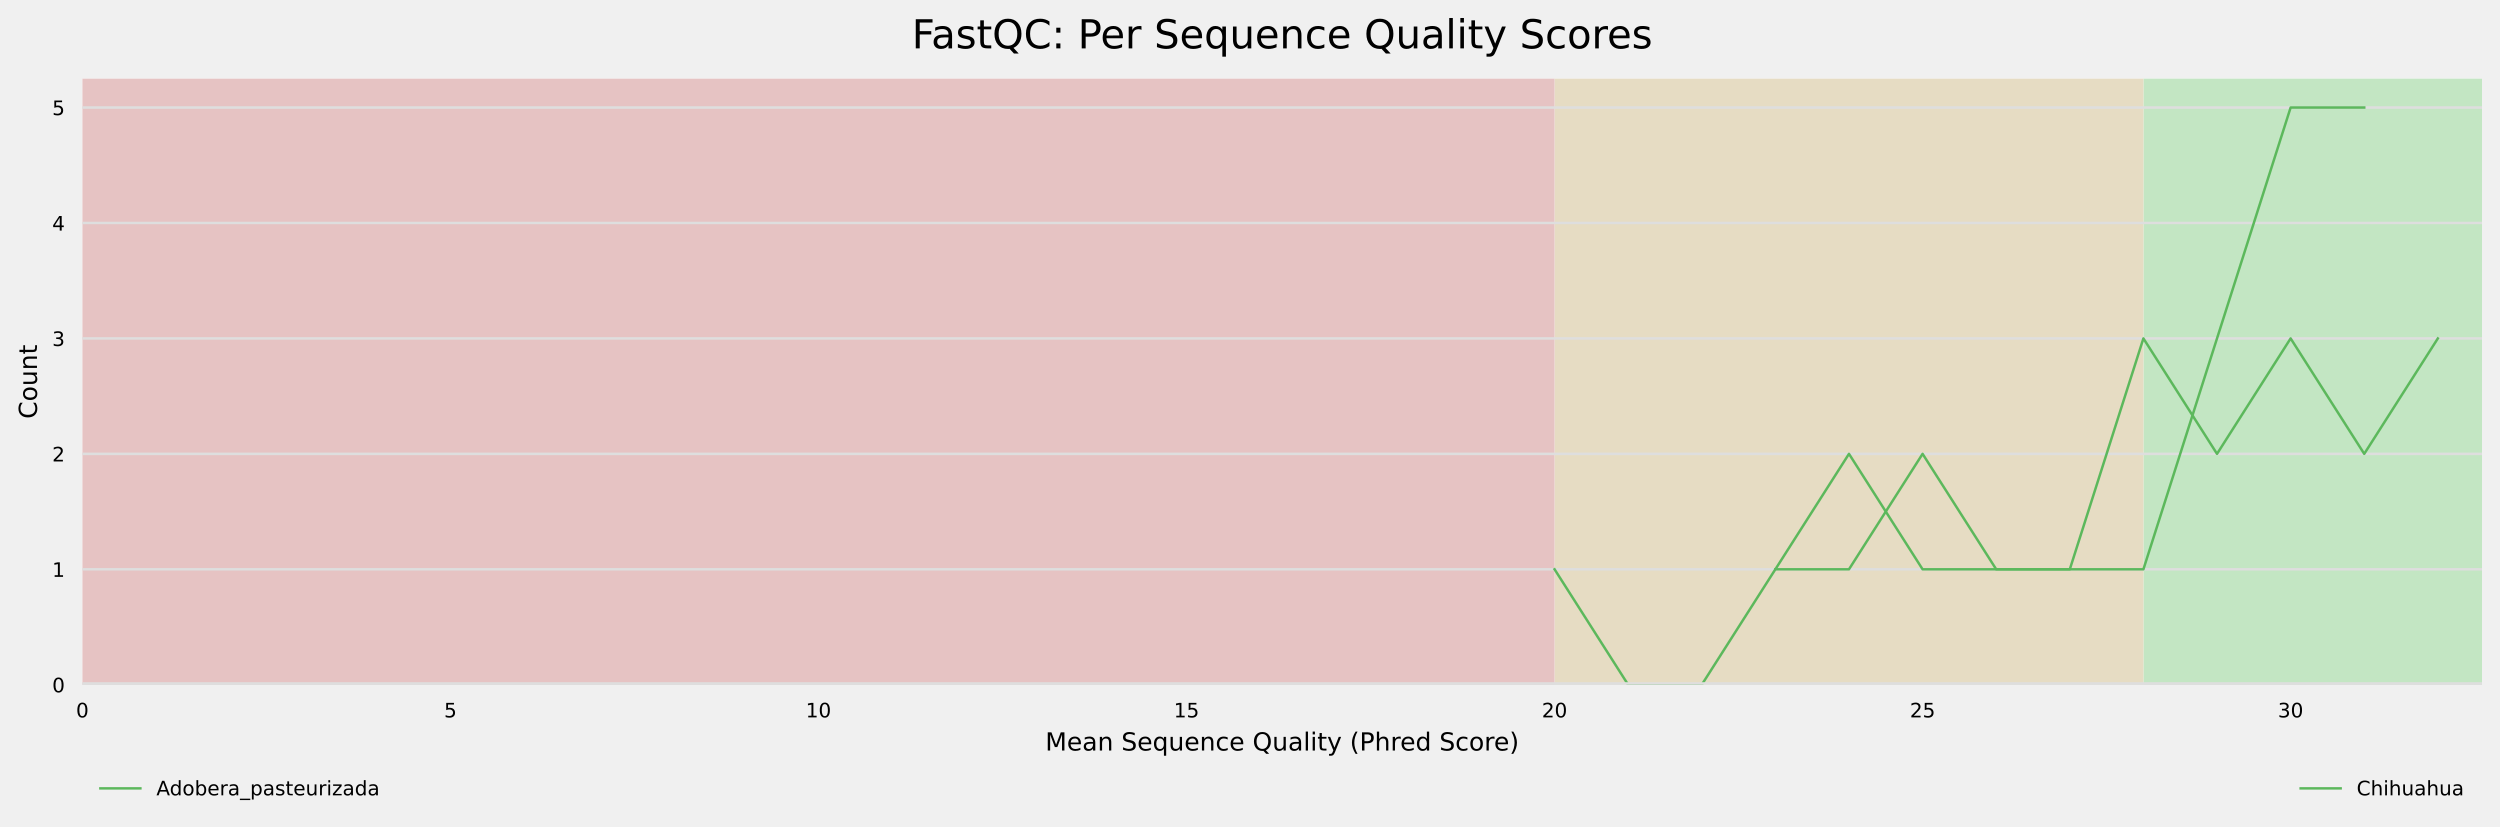
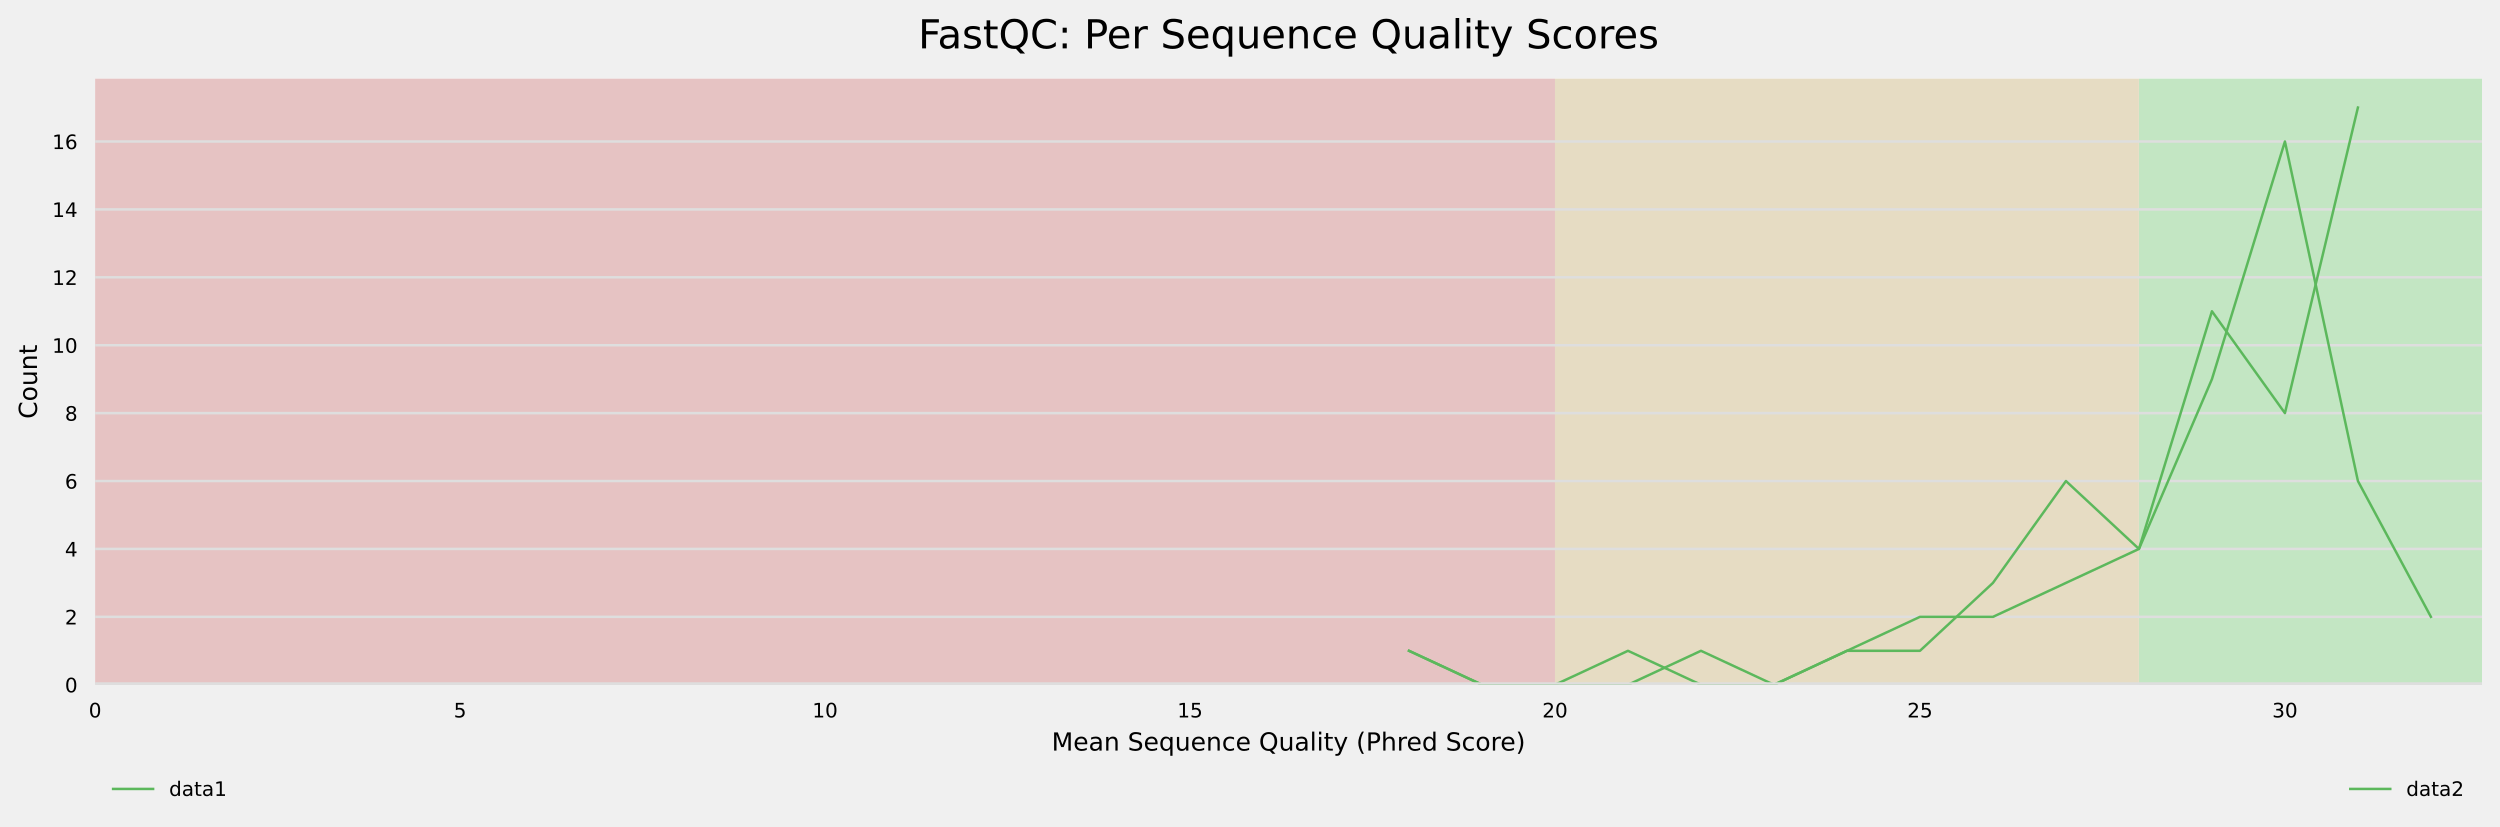
- <svg xmlns="http://www.w3.org/2000/svg" xmlns:xlink="http://www.w3.org/1999/xlink" width="1000.358pt" height="330.542pt" viewBox="0 0 1000.358 330.542" version="1.1">
+ <svg xmlns="http://www.w3.org/2000/svg" xmlns:xlink="http://www.w3.org/1999/xlink" width="1000.318pt" height="330.542pt" viewBox="0 0 1000.318 330.542" version="1.1">
  <defs>
    <style type="text/css">*{stroke-linejoin: round; stroke-linecap: butt}</style>
  </defs>
  <g id="figure_1">
    <g id="axes_1">
      <g id="patch_1">
-         <path d="M 32.968 273.99  L 993.158 273.99  L 993.158 31.483  L 32.968 31.483  z " style="fill: #ffffff" />
+         <path d="M 38.058 273.99  L 993.118 273.99  L 993.118 31.483  L 38.058 31.483  z " style="fill: #ffffff" />
      </g>
      <g id="patch_2">
-         <path d="M 857.671 273.99  L 2978.336 273.99  L 2978.336 31.483  L 857.671 31.483  z " clip-path="url(#p65b91e3117)" style="fill: #c3e6c3" />
+         <path d="M 855.847 273.99  L 2958.731 273.99  L 2958.731 31.483  L 855.847 31.483  z " clip-path="url(#p260c1f406e)" style="fill: #c3e6c3" />
      </g>
      <g id="patch_3">
-         <path d="M 622.042 273.99  L 857.671 273.99  L 857.671 31.483  L 622.042 31.483  z " clip-path="url(#p65b91e3117)" style="fill: #e6dcc3" />
+         <path d="M 622.193 273.99  L 855.847 273.99  L 855.847 31.483  L 622.193 31.483  z " clip-path="url(#p260c1f406e)" style="fill: #e6dcc3" />
      </g>
      <g id="patch_4">
-         <path d="M 32.968 273.99  L 622.042 273.99  L 622.042 31.483  L 32.968 31.483  z " clip-path="url(#p65b91e3117)" style="fill: #e6c3c3" />
+         <path d="M 38.058 273.99  L 622.193 273.99  L 622.193 31.483  L 38.058 31.483  z " clip-path="url(#p260c1f406e)" style="fill: #e6c3c3" />
      </g>
      <g id="matplotlib.axis_1">
        <g id="xtick_1">
          <g id="text_1">
-             <g transform="translate(30.42312 287.0688)scale(0.08 -0.08)">
+             <g transform="translate(35.51313 287.0688)scale(0.08 -0.08)">
              <defs>
                <path id="DejaVuSans-30" d="M 2034 4250  Q 1547 4250 1301 3770  Q 1056 3291 1056 2328  Q 1056 1369 1301 889  Q 1547 409 2034 409  Q 2525 409 2770 889  Q 3016 1369 3016 2328  Q 3016 3291 2770 3770  Q 2525 4250 2034 4250  z M 2034 4750  Q 2819 4750 3233 4129  Q 3647 3509 3647 2328  Q 3647 1150 3233 529  Q 2819 -91 2034 -91  Q 1250 -91 836 529  Q 422 1150 422 2328  Q 422 3509 836 4129  Q 1250 4750 2034 4750  z " transform="scale(0.015625)" />
              </defs>
              <use xlink:href="#DejaVuSans-30" />
            </g>
          </g>
        </g>
        <g id="xtick_2">
          <g id="text_2">
-             <g transform="translate(177.6915 287.0688)scale(0.08 -0.08)">
+             <g transform="translate(181.5468 287.0688)scale(0.08 -0.08)">
              <defs>
                <path id="DejaVuSans-35" d="M 691 4666  L 3169 4666  L 3169 4134  L 1269 4134  L 1269 2991  Q 1406 3038 1543 3061  Q 1681 3084 1819 3084  Q 2600 3084 3056 2656  Q 3513 2228 3513 1497  Q 3513 744 3044 326  Q 2575 -91 1722 -91  Q 1428 -91 1123 -41  Q 819 9 494 109  L 494 744  Q 775 591 1075 516  Q 1375 441 1709 441  Q 2250 441 2565 725  Q 2881 1009 2881 1497  Q 2881 1984 2565 2268  Q 2250 2553 1709 2553  Q 1456 2553 1204 2497  Q 953 2441 691 2322  L 691 4666  z " transform="scale(0.015625)" />
              </defs>
              <use xlink:href="#DejaVuSans-35" />
            </g>
          </g>
        </g>
        <g id="xtick_3">
          <g id="text_3">
-             <g transform="translate(322.4149 287.0688)scale(0.08 -0.08)">
+             <g transform="translate(325.0354 287.0688)scale(0.08 -0.08)">
              <defs>
                <path id="DejaVuSans-31" d="M 794 531  L 1825 531  L 1825 4091  L 703 3866  L 703 4441  L 1819 4666  L 2450 4666  L 2450 531  L 3481 531  L 3481 0  L 794 0  L 794 531  z " transform="scale(0.015625)" />
              </defs>
              <use xlink:href="#DejaVuSans-31" />
              <use xlink:href="#DejaVuSans-30" x="63.623" />
            </g>
          </g>
        </g>
        <g id="xtick_4">
          <g id="text_4">
-             <g transform="translate(469.6833 287.0688)scale(0.08 -0.08)">
+             <g transform="translate(471.069 287.0688)scale(0.08 -0.08)">
              <use xlink:href="#DejaVuSans-31" />
              <use xlink:href="#DejaVuSans-35" x="63.623" />
            </g>
          </g>
        </g>
        <g id="xtick_5">
          <g id="text_5">
-             <g transform="translate(616.9517 287.0688)scale(0.08 -0.08)">
+             <g transform="translate(617.1027 287.0688)scale(0.08 -0.08)">
              <defs>
                <path id="DejaVuSans-32" d="M 1228 531  L 3431 531  L 3431 0  L 469 0  L 469 531  Q 828 903 1448 1529  Q 2069 2156 2228 2338  Q 2531 2678 2651 2914  Q 2772 3150 2772 3378  Q 2772 3750 2511 3984  Q 2250 4219 1831 4219  Q 1534 4219 1204 4116  Q 875 4013 500 3803  L 500 4441  Q 881 4594 1212 4672  Q 1544 4750 1819 4750  Q 2544 4750 2975 4387  Q 3406 4025 3406 3419  Q 3406 3131 3298 2873  Q 3191 2616 2906 2266  Q 2828 2175 2409 1742  Q 1991 1309 1228 531  z " transform="scale(0.015625)" />
              </defs>
              <use xlink:href="#DejaVuSans-32" />
              <use xlink:href="#DejaVuSans-30" x="63.623" />
            </g>
          </g>
        </g>
        <g id="xtick_6">
          <g id="text_6">
-             <g transform="translate(764.2201 287.0688)scale(0.08 -0.08)">
+             <g transform="translate(763.1363 287.0688)scale(0.08 -0.08)">
              <use xlink:href="#DejaVuSans-32" />
              <use xlink:href="#DejaVuSans-35" x="63.623" />
            </g>
          </g>
        </g>
        <g id="xtick_7">
          <g id="text_7">
-             <g transform="translate(911.4886 287.0688)scale(0.08 -0.08)">
+             <g transform="translate(909.17 287.0688)scale(0.08 -0.08)">
              <defs>
                <path id="DejaVuSans-33" d="M 2597 2516  Q 3050 2419 3304 2112  Q 3559 1806 3559 1356  Q 3559 666 3084 287  Q 2609 -91 1734 -91  Q 1441 -91 1130 -33  Q 819 25 488 141  L 488 750  Q 750 597 1062 519  Q 1375 441 1716 441  Q 2309 441 2620 675  Q 2931 909 2931 1356  Q 2931 1769 2642 2001  Q 2353 2234 1838 2234  L 1294 2234  L 1294 2753  L 1863 2753  Q 2328 2753 2575 2939  Q 2822 3125 2822 3475  Q 2822 3834 2567 4026  Q 2313 4219 1838 4219  Q 1578 4219 1281 4162  Q 984 4106 628 3988  L 628 4550  Q 988 4650 1302 4700  Q 1616 4750 1894 4750  Q 2613 4750 3031 4423  Q 3450 4097 3450 3541  Q 3450 3153 3228 2886  Q 3006 2619 2597 2516  z " transform="scale(0.015625)" />
              </defs>
              <use xlink:href="#DejaVuSans-33" />
              <use xlink:href="#DejaVuSans-30" x="63.623" />
            </g>
          </g>
        </g>
        <g id="text_8">
-           <g transform="translate(418.2709 300.331)scale(0.1 -0.1)">
+           <g transform="translate(420.7959 300.331)scale(0.1 -0.1)">
            <defs>
              <path id="DejaVuSans-4d" d="M 628 4666  L 1569 4666  L 2759 1491  L 3956 4666  L 4897 4666  L 4897 0  L 4281 0  L 4281 4097  L 3078 897  L 2444 897  L 1241 4097  L 1241 0  L 628 0  L 628 4666  z " transform="scale(0.015625)" />
              <path id="DejaVuSans-65" d="M 3597 1894  L 3597 1613  L 953 1613  Q 991 1019 1311 708  Q 1631 397 2203 397  Q 2534 397 2845 478  Q 3156 559 3463 722  L 3463 178  Q 3153 47 2828 -22  Q 2503 -91 2169 -91  Q 1331 -91 842 396  Q 353 884 353 1716  Q 353 2575 817 3079  Q 1281 3584 2069 3584  Q 2775 3584 3186 3129  Q 3597 2675 3597 1894  z M 3022 2063  Q 3016 2534 2758 2815  Q 2500 3097 2075 3097  Q 1594 3097 1305 2825  Q 1016 2553 972 2059  L 3022 2063  z " transform="scale(0.015625)" />
              <path id="DejaVuSans-61" d="M 2194 1759  Q 1497 1759 1228 1600  Q 959 1441 959 1056  Q 959 750 1161 570  Q 1363 391 1709 391  Q 2188 391 2477 730  Q 2766 1069 2766 1631  L 2766 1759  L 2194 1759  z M 3341 1997  L 3341 0  L 2766 0  L 2766 531  Q 2569 213 2275 61  Q 1981 -91 1556 -91  Q 1019 -91 701 211  Q 384 513 384 1019  Q 384 1609 779 1909  Q 1175 2209 1959 2209  L 2766 2209  L 2766 2266  Q 2766 2663 2505 2880  Q 2244 3097 1772 3097  Q 1472 3097 1187 3025  Q 903 2953 641 2809  L 641 3341  Q 956 3463 1253 3523  Q 1550 3584 1831 3584  Q 2591 3584 2966 3190  Q 3341 2797 3341 1997  z " transform="scale(0.015625)" />
              <path id="DejaVuSans-6e" d="M 3513 2113  L 3513 0  L 2938 0  L 2938 2094  Q 2938 2591 2744 2837  Q 2550 3084 2163 3084  Q 1697 3084 1428 2787  Q 1159 2491 1159 1978  L 1159 0  L 581 0  L 581 3500  L 1159 3500  L 1159 2956  Q 1366 3272 1645 3428  Q 1925 3584 2291 3584  Q 2894 3584 3203 3211  Q 3513 2838 3513 2113  z " transform="scale(0.015625)" />
              <path id="DejaVuSans-20" transform="scale(0.015625)" />
              <path id="DejaVuSans-53" d="M 3425 4513  L 3425 3897  Q 3066 4069 2747 4153  Q 2428 4238 2131 4238  Q 1616 4238 1336 4038  Q 1056 3838 1056 3469  Q 1056 3159 1242 3001  Q 1428 2844 1947 2747  L 2328 2669  Q 3034 2534 3370 2195  Q 3706 1856 3706 1288  Q 3706 609 3251 259  Q 2797 -91 1919 -91  Q 1588 -91 1214 -16  Q 841 59 441 206  L 441 856  Q 825 641 1194 531  Q 1563 422 1919 422  Q 2459 422 2753 634  Q 3047 847 3047 1241  Q 3047 1584 2836 1778  Q 2625 1972 2144 2069  L 1759 2144  Q 1053 2284 737 2584  Q 422 2884 422 3419  Q 422 4038 858 4394  Q 1294 4750 2059 4750  Q 2388 4750 2728 4690  Q 3069 4631 3425 4513  z " transform="scale(0.015625)" />
              <path id="DejaVuSans-71" d="M 947 1747  Q 947 1113 1208 752  Q 1469 391 1925 391  Q 2381 391 2643 752  Q 2906 1113 2906 1747  Q 2906 2381 2643 2742  Q 2381 3103 1925 3103  Q 1469 3103 1208 2742  Q 947 2381 947 1747  z M 2906 525  Q 2725 213 2448 61  Q 2172 -91 1784 -91  Q 1150 -91 751 415  Q 353 922 353 1747  Q 353 2572 751 3078  Q 1150 3584 1784 3584  Q 2172 3584 2448 3432  Q 2725 3281 2906 2969  L 2906 3500  L 3481 3500  L 3481 -1331  L 2906 -1331  L 2906 525  z " transform="scale(0.015625)" />
              <path id="DejaVuSans-75" d="M 544 1381  L 544 3500  L 1119 3500  L 1119 1403  Q 1119 906 1312 657  Q 1506 409 1894 409  Q 2359 409 2629 706  Q 2900 1003 2900 1516  L 2900 3500  L 3475 3500  L 3475 0  L 2900 0  L 2900 538  Q 2691 219 2414 64  Q 2138 -91 1772 -91  Q 1169 -91 856 284  Q 544 659 544 1381  z M 1991 3584  L 1991 3584  z " transform="scale(0.015625)" />
              <path id="DejaVuSans-63" d="M 3122 3366  L 3122 2828  Q 2878 2963 2633 3030  Q 2388 3097 2138 3097  Q 1578 3097 1268 2742  Q 959 2388 959 1747  Q 959 1106 1268 751  Q 1578 397 2138 397  Q 2388 397 2633 464  Q 2878 531 3122 666  L 3122 134  Q 2881 22 2623 -34  Q 2366 -91 2075 -91  Q 1284 -91 818 406  Q 353 903 353 1747  Q 353 2603 823 3093  Q 1294 3584 2113 3584  Q 2378 3584 2631 3529  Q 2884 3475 3122 3366  z " transform="scale(0.015625)" />
              <path id="DejaVuSans-51" d="M 2522 4238  Q 1834 4238 1429 3725  Q 1025 3213 1025 2328  Q 1025 1447 1429 934  Q 1834 422 2522 422  Q 3209 422 3611 934  Q 4013 1447 4013 2328  Q 4013 3213 3611 3725  Q 3209 4238 2522 4238  z M 3406 84  L 4238 -825  L 3475 -825  L 2784 -78  Q 2681 -84 2626 -87  Q 2572 -91 2522 -91  Q 1538 -91 948 567  Q 359 1225 359 2328  Q 359 3434 948 4092  Q 1538 4750 2522 4750  Q 3503 4750 4090 4092  Q 4678 3434 4678 2328  Q 4678 1516 4351 937  Q 4025 359 3406 84  z " transform="scale(0.015625)" />
              <path id="DejaVuSans-6c" d="M 603 4863  L 1178 4863  L 1178 0  L 603 0  L 603 4863  z " transform="scale(0.015625)" />
              <path id="DejaVuSans-69" d="M 603 3500  L 1178 3500  L 1178 0  L 603 0  L 603 3500  z M 603 4863  L 1178 4863  L 1178 4134  L 603 4134  L 603 4863  z " transform="scale(0.015625)" />
              <path id="DejaVuSans-74" d="M 1172 4494  L 1172 3500  L 2356 3500  L 2356 3053  L 1172 3053  L 1172 1153  Q 1172 725 1289 603  Q 1406 481 1766 481  L 2356 481  L 2356 0  L 1766 0  Q 1100 0 847 248  Q 594 497 594 1153  L 594 3053  L 172 3053  L 172 3500  L 594 3500  L 594 4494  L 1172 4494  z " transform="scale(0.015625)" />
              <path id="DejaVuSans-79" d="M 2059 -325  Q 1816 -950 1584 -1140  Q 1353 -1331 966 -1331  L 506 -1331  L 506 -850  L 844 -850  Q 1081 -850 1212 -737  Q 1344 -625 1503 -206  L 1606 56  L 191 3500  L 800 3500  L 1894 763  L 2988 3500  L 3597 3500  L 2059 -325  z " transform="scale(0.015625)" />
              <path id="DejaVuSans-28" d="M 1984 4856  Q 1566 4138 1362 3434  Q 1159 2731 1159 2009  Q 1159 1288 1364 580  Q 1569 -128 1984 -844  L 1484 -844  Q 1016 -109 783 600  Q 550 1309 550 2009  Q 550 2706 781 3412  Q 1013 4119 1484 4856  L 1984 4856  z " transform="scale(0.015625)" />
              <path id="DejaVuSans-50" d="M 1259 4147  L 1259 2394  L 2053 2394  Q 2494 2394 2734 2622  Q 2975 2850 2975 3272  Q 2975 3691 2734 3919  Q 2494 4147 2053 4147  L 1259 4147  z M 628 4666  L 2053 4666  Q 2838 4666 3239 4311  Q 3641 3956 3641 3272  Q 3641 2581 3239 2228  Q 2838 1875 2053 1875  L 1259 1875  L 1259 0  L 628 0  L 628 4666  z " transform="scale(0.015625)" />
              <path id="DejaVuSans-68" d="M 3513 2113  L 3513 0  L 2938 0  L 2938 2094  Q 2938 2591 2744 2837  Q 2550 3084 2163 3084  Q 1697 3084 1428 2787  Q 1159 2491 1159 1978  L 1159 0  L 581 0  L 581 4863  L 1159 4863  L 1159 2956  Q 1366 3272 1645 3428  Q 1925 3584 2291 3584  Q 2894 3584 3203 3211  Q 3513 2838 3513 2113  z " transform="scale(0.015625)" />
              <path id="DejaVuSans-72" d="M 2631 2963  Q 2534 3019 2420 3045  Q 2306 3072 2169 3072  Q 1681 3072 1420 2755  Q 1159 2438 1159 1844  L 1159 0  L 581 0  L 581 3500  L 1159 3500  L 1159 2956  Q 1341 3275 1631 3429  Q 1922 3584 2338 3584  Q 2397 3584 2469 3576  Q 2541 3569 2628 3553  L 2631 2963  z " transform="scale(0.015625)" />
              <path id="DejaVuSans-64" d="M 2906 2969  L 2906 4863  L 3481 4863  L 3481 0  L 2906 0  L 2906 525  Q 2725 213 2448 61  Q 2172 -91 1784 -91  Q 1150 -91 751 415  Q 353 922 353 1747  Q 353 2572 751 3078  Q 1150 3584 1784 3584  Q 2172 3584 2448 3432  Q 2725 3281 2906 2969  z M 947 1747  Q 947 1113 1208 752  Q 1469 391 1925 391  Q 2381 391 2643 752  Q 2906 1113 2906 1747  Q 2906 2381 2643 2742  Q 2381 3103 1925 3103  Q 1469 3103 1208 2742  Q 947 2381 947 1747  z " transform="scale(0.015625)" />
              <path id="DejaVuSans-6f" d="M 1959 3097  Q 1497 3097 1228 2736  Q 959 2375 959 1747  Q 959 1119 1226 758  Q 1494 397 1959 397  Q 2419 397 2687 759  Q 2956 1122 2956 1747  Q 2956 2369 2687 2733  Q 2419 3097 1959 3097  z M 1959 3584  Q 2709 3584 3137 3096  Q 3566 2609 3566 1747  Q 3566 888 3137 398  Q 2709 -91 1959 -91  Q 1206 -91 779 398  Q 353 888 353 1747  Q 353 2609 779 3096  Q 1206 3584 1959 3584  z " transform="scale(0.015625)" />
              <path id="DejaVuSans-29" d="M 513 4856  L 1013 4856  Q 1481 4119 1714 3412  Q 1947 2706 1947 2009  Q 1947 1309 1714 600  Q 1481 -109 1013 -844  L 513 -844  Q 928 -128 1133 580  Q 1338 1288 1338 2009  Q 1338 2731 1133 3434  Q 928 4138 513 4856  z " transform="scale(0.015625)" />
            </defs>
            <use xlink:href="#DejaVuSans-4d" />
            <use xlink:href="#DejaVuSans-65" x="86.279" />
            <use xlink:href="#DejaVuSans-61" x="147.803" />
            <use xlink:href="#DejaVuSans-6e" x="209.082" />
            <use xlink:href="#DejaVuSans-20" x="272.461" />
            <use xlink:href="#DejaVuSans-53" x="304.248" />
            <use xlink:href="#DejaVuSans-65" x="367.725" />
            <use xlink:href="#DejaVuSans-71" x="429.248" />
            <use xlink:href="#DejaVuSans-75" x="492.725" />
            <use xlink:href="#DejaVuSans-65" x="556.104" />
            <use xlink:href="#DejaVuSans-6e" x="617.627" />
            <use xlink:href="#DejaVuSans-63" x="681.006" />
            <use xlink:href="#DejaVuSans-65" x="735.986" />
            <use xlink:href="#DejaVuSans-20" x="797.51" />
            <use xlink:href="#DejaVuSans-51" x="829.297" />
            <use xlink:href="#DejaVuSans-75" x="908.008" />
            <use xlink:href="#DejaVuSans-61" x="971.387" />
            <use xlink:href="#DejaVuSans-6c" x="1032.666" />
            <use xlink:href="#DejaVuSans-69" x="1060.449" />
            <use xlink:href="#DejaVuSans-74" x="1088.232" />
            <use xlink:href="#DejaVuSans-79" x="1127.441" />
            <use xlink:href="#DejaVuSans-20" x="1186.621" />
            <use xlink:href="#DejaVuSans-28" x="1218.408" />
            <use xlink:href="#DejaVuSans-50" x="1257.422" />
            <use xlink:href="#DejaVuSans-68" x="1317.725" />
            <use xlink:href="#DejaVuSans-72" x="1381.104" />
            <use xlink:href="#DejaVuSans-65" x="1419.967" />
            <use xlink:href="#DejaVuSans-64" x="1481.49" />
            <use xlink:href="#DejaVuSans-20" x="1544.967" />
            <use xlink:href="#DejaVuSans-53" x="1576.754" />
            <use xlink:href="#DejaVuSans-63" x="1640.23" />
            <use xlink:href="#DejaVuSans-6f" x="1695.211" />
            <use xlink:href="#DejaVuSans-72" x="1756.393" />
            <use xlink:href="#DejaVuSans-65" x="1795.256" />
            <use xlink:href="#DejaVuSans-29" x="1856.779" />
          </g>
        </g>
      </g>
      <g id="matplotlib.axis_2">
        <g id="ytick_1">
          <g id="line2d_1">
-             <path d="M 32.968 273.99  L 993.158 273.99  " clip-path="url(#p65b91e3117)" style="fill: none; stroke: #dedede; stroke-linecap: square" />
+             <path d="M 38.058 273.99  L 993.118 273.99  " clip-path="url(#p260c1f406e)" style="fill: none; stroke: #dedede; stroke-linecap: square" />
          </g>
          <g id="text_9">
-             <g transform="translate(20.87813 277.0294)scale(0.08 -0.08)">
+             <g transform="translate(25.96813 277.0294)scale(0.08 -0.08)">
              <use xlink:href="#DejaVuSans-30" />
            </g>
          </g>
        </g>
        <g id="ytick_2">
          <g id="line2d_2">
-             <path d="M 32.968 227.798  L 993.158 227.798  " clip-path="url(#p65b91e3117)" style="fill: none; stroke: #dedede; stroke-linecap: square" />
+             <path d="M 38.058 246.818  L 993.118 246.818  " clip-path="url(#p260c1f406e)" style="fill: none; stroke: #dedede; stroke-linecap: square" />
          </g>
          <g id="text_10">
-             <g transform="translate(20.87813 230.8376)scale(0.08 -0.08)">
-               <use xlink:href="#DejaVuSans-31" />
+             <g transform="translate(25.96813 249.8578)scale(0.08 -0.08)">
+               <use xlink:href="#DejaVuSans-32" />
            </g>
          </g>
        </g>
        <g id="ytick_3">
          <g id="line2d_3">
-             <path d="M 32.968 181.606  L 993.158 181.606  " clip-path="url(#p65b91e3117)" style="fill: none; stroke: #dedede; stroke-linecap: square" />
+             <path d="M 38.058 219.647  L 993.118 219.647  " clip-path="url(#p260c1f406e)" style="fill: none; stroke: #dedede; stroke-linecap: square" />
          </g>
          <g id="text_11">
-             <g transform="translate(20.87813 184.6457)scale(0.08 -0.08)">
-               <use xlink:href="#DejaVuSans-32" />
+             <g transform="translate(25.96813 222.6861)scale(0.08 -0.08)">
+               <defs>
+                 <path id="DejaVuSans-34" d="M 2419 4116  L 825 1625  L 2419 1625  L 2419 4116  z M 2253 4666  L 3047 4666  L 3047 1625  L 3713 1625  L 3713 1100  L 3047 1100  L 3047 0  L 2419 0  L 2419 1100  L 313 1100  L 313 1709  L 2253 4666  z " transform="scale(0.015625)" />
+               </defs>
+               <use xlink:href="#DejaVuSans-34" />
            </g>
          </g>
        </g>
        <g id="ytick_4">
          <g id="line2d_4">
-             <path d="M 32.968 135.415  L 993.158 135.415  " clip-path="url(#p65b91e3117)" style="fill: none; stroke: #dedede; stroke-linecap: square" />
+             <path d="M 38.058 192.475  L 993.118 192.475  " clip-path="url(#p260c1f406e)" style="fill: none; stroke: #dedede; stroke-linecap: square" />
          </g>
          <g id="text_12">
-             <g transform="translate(20.87813 138.4539)scale(0.08 -0.08)">
-               <use xlink:href="#DejaVuSans-33" />
+             <g transform="translate(25.96813 195.5144)scale(0.08 -0.08)">
+               <defs>
+                 <path id="DejaVuSans-36" d="M 2113 2584  Q 1688 2584 1439 2293  Q 1191 2003 1191 1497  Q 1191 994 1439 701  Q 1688 409 2113 409  Q 2538 409 2786 701  Q 3034 994 3034 1497  Q 3034 2003 2786 2293  Q 2538 2584 2113 2584  z M 3366 4563  L 3366 3988  Q 3128 4100 2886 4159  Q 2644 4219 2406 4219  Q 1781 4219 1451 3797  Q 1122 3375 1075 2522  Q 1259 2794 1537 2939  Q 1816 3084 2150 3084  Q 2853 3084 3261 2657  Q 3669 2231 3669 1497  Q 3669 778 3244 343  Q 2819 -91 2113 -91  Q 1303 -91 875 529  Q 447 1150 447 2328  Q 447 3434 972 4092  Q 1497 4750 2381 4750  Q 2619 4750 2861 4703  Q 3103 4656 3366 4563  z " transform="scale(0.015625)" />
+               </defs>
+               <use xlink:href="#DejaVuSans-36" />
            </g>
          </g>
        </g>
        <g id="ytick_5">
          <g id="line2d_5">
-             <path d="M 32.968 89.223  L 993.158 89.223  " clip-path="url(#p65b91e3117)" style="fill: none; stroke: #dedede; stroke-linecap: square" />
+             <path d="M 38.058 165.303  L 993.118 165.303  " clip-path="url(#p260c1f406e)" style="fill: none; stroke: #dedede; stroke-linecap: square" />
          </g>
          <g id="text_13">
-             <g transform="translate(20.87813 92.26205)scale(0.08 -0.08)">
-               <defs>
-                 <path id="DejaVuSans-34" d="M 2419 4116  L 825 1625  L 2419 1625  L 2419 4116  z M 2253 4666  L 3047 4666  L 3047 1625  L 3713 1625  L 3713 1100  L 3047 1100  L 3047 0  L 2419 0  L 2419 1100  L 313 1100  L 313 1709  L 2253 4666  z " transform="scale(0.015625)" />
-               </defs>
-               <use xlink:href="#DejaVuSans-34" />
+             <g transform="translate(25.96813 168.3427)scale(0.08 -0.08)">
+               <defs>
+                 <path id="DejaVuSans-38" d="M 2034 2216  Q 1584 2216 1326 1975  Q 1069 1734 1069 1313  Q 1069 891 1326 650  Q 1584 409 2034 409  Q 2484 409 2743 651  Q 3003 894 3003 1313  Q 3003 1734 2745 1975  Q 2488 2216 2034 2216  z M 1403 2484  Q 997 2584 770 2862  Q 544 3141 544 3541  Q 544 4100 942 4425  Q 1341 4750 2034 4750  Q 2731 4750 3128 4425  Q 3525 4100 3525 3541  Q 3525 3141 3298 2862  Q 3072 2584 2669 2484  Q 3125 2378 3379 2068  Q 3634 1759 3634 1313  Q 3634 634 3220 271  Q 2806 -91 2034 -91  Q 1263 -91 848 271  Q 434 634 434 1313  Q 434 1759 690 2068  Q 947 2378 1403 2484  z M 1172 3481  Q 1172 3119 1398 2916  Q 1625 2713 2034 2713  Q 2441 2713 2670 2916  Q 2900 3119 2900 3481  Q 2900 3844 2670 4047  Q 2441 4250 2034 4250  Q 1625 4250 1398 4047  Q 1172 3844 1172 3481  z " transform="scale(0.015625)" />
+               </defs>
+               <use xlink:href="#DejaVuSans-38" />
            </g>
          </g>
        </g>
        <g id="ytick_6">
          <g id="line2d_6">
-             <path d="M 32.968 43.031  L 993.158 43.031  " clip-path="url(#p65b91e3117)" style="fill: none; stroke: #dedede; stroke-linecap: square" />
+             <path d="M 38.058 138.132  L 993.118 138.132  " clip-path="url(#p260c1f406e)" style="fill: none; stroke: #dedede; stroke-linecap: square" />
          </g>
          <g id="text_14">
-             <g transform="translate(20.87813 46.0702)scale(0.08 -0.08)">
-               <use xlink:href="#DejaVuSans-35" />
-             </g>
-           </g>
-         </g>
-         <g id="text_15">
+             <g transform="translate(20.87813 141.1711)scale(0.08 -0.08)">
+               <use xlink:href="#DejaVuSans-31" />
+               <use xlink:href="#DejaVuSans-30" x="63.623" />
+             </g>
+           </g>
+         </g>
+         <g id="ytick_7">
+           <g id="line2d_7">
+             <path d="M 38.058 110.96  L 993.118 110.96  " clip-path="url(#p260c1f406e)" style="fill: none; stroke: #dedede; stroke-linecap: square" />
+           </g>
+           <g id="text_15">
+             <g transform="translate(20.87813 113.9994)scale(0.08 -0.08)">
+               <use xlink:href="#DejaVuSans-31" />
+               <use xlink:href="#DejaVuSans-32" x="63.623" />
+             </g>
+           </g>
+         </g>
+         <g id="ytick_8">
+           <g id="line2d_8">
+             <path d="M 38.058 83.788  L 993.118 83.788  " clip-path="url(#p260c1f406e)" style="fill: none; stroke: #dedede; stroke-linecap: square" />
+           </g>
+           <g id="text_16">
+             <g transform="translate(20.87813 86.82771)scale(0.08 -0.08)">
+               <use xlink:href="#DejaVuSans-31" />
+               <use xlink:href="#DejaVuSans-34" x="63.623" />
+             </g>
+           </g>
+         </g>
+         <g id="ytick_9">
+           <g id="line2d_9">
+             <path d="M 38.058 56.617  L 993.118 56.617  " clip-path="url(#p260c1f406e)" style="fill: none; stroke: #dedede; stroke-linecap: square" />
+           </g>
+           <g id="text_17">
+             <g transform="translate(20.87813 59.65603)scale(0.08 -0.08)">
+               <use xlink:href="#DejaVuSans-31" />
+               <use xlink:href="#DejaVuSans-36" x="63.623" />
+             </g>
+           </g>
+         </g>
+         <g id="text_18">
          <g transform="translate(14.79844 167.5849)rotate(-90)scale(0.1 -0.1)">
            <defs>
              <path id="DejaVuSans-43" d="M 4122 4306  L 4122 3641  Q 3803 3938 3442 4084  Q 3081 4231 2675 4231  Q 1875 4231 1450 3742  Q 1025 3253 1025 2328  Q 1025 1406 1450 917  Q 1875 428 2675 428  Q 3081 428 3442 575  Q 3803 722 4122 1019  L 4122 359  Q 3791 134 3420 21  Q 3050 -91 2638 -91  Q 1578 -91 968 557  Q 359 1206 359 2328  Q 359 3453 968 4101  Q 1578 4750 2638 4750  Q 3056 4750 3426 4639  Q 3797 4528 4122 4306  z " transform="scale(0.015625)" />
            </defs>
            <use xlink:href="#DejaVuSans-43" />
            <use xlink:href="#DejaVuSans-6f" x="69.824" />
            <use xlink:href="#DejaVuSans-75" x="131.006" />
            <use xlink:href="#DejaVuSans-6e" x="194.385" />
            <use xlink:href="#DejaVuSans-74" x="257.764" />
          </g>
        </g>
      </g>
-       <g id="line2d_7">
-         <path d="M 710.403 227.798  L 739.856 227.798  L 769.31 181.606  L 798.764 227.798  L 828.218 227.798  L 857.671 227.798  L 887.125 135.415  L 916.579 43.031  L 946.032 43.031  " clip-path="url(#p65b91e3117)" style="fill: none; stroke: #5cb85c; stroke-linecap: square" />
-       </g>
-       <g id="line2d_8">
-         <path d="M 622.042 227.798  L 651.495 273.99  L 680.949 273.99  L 710.403 227.798  L 739.856 181.606  L 769.31 227.798  L 798.764 227.798  L 828.218 227.798  L 857.671 135.415  L 887.125 181.606  L 916.579 135.415  L 946.032 181.606  L 975.486 135.415  " clip-path="url(#p65b91e3117)" style="fill: none; stroke: #5cb85c; stroke-linecap: square" />
-       </g>
-       <g id="line2d_9">
-         <path d="M 32.968 273.99  L 993.158 273.99  " clip-path="url(#p65b91e3117)" style="fill: none; stroke: #dedede; stroke-width: 2; stroke-linecap: square" />
-       </g>
-       <g id="text_16">
-         <g transform="translate(364.8706 19.3575)scale(0.16 -0.16)">
+       <g id="line2d_10">
+         <path d="M 563.779 260.404  L 592.986 273.99  L 622.193 273.99  L 651.399 273.99  L 680.606 260.404  L 709.813 273.99  L 739.02 260.404  L 768.226 260.404  L 797.433 233.233  L 826.64 192.475  L 855.847 219.647  L 885.053 151.718  L 914.26 56.617  L 943.467 192.475  L 972.673 246.818  " clip-path="url(#p260c1f406e)" style="fill: none; stroke: #5cb85c; stroke-linecap: square" />
+       </g>
+       <g id="line2d_11">
+         <path d="M 563.779 260.404  L 592.986 273.99  L 622.193 273.99  L 651.399 260.404  L 680.606 273.99  L 709.813 273.99  L 739.02 260.404  L 768.226 246.818  L 797.433 246.818  L 826.64 233.233  L 855.847 219.647  L 885.053 124.546  L 914.26 165.303  L 943.467 43.031  " clip-path="url(#p260c1f406e)" style="fill: none; stroke: #5cb85c; stroke-linecap: square" />
+       </g>
+       <g id="line2d_12">
+         <path d="M 38.058 273.99  L 993.118 273.99  " clip-path="url(#p260c1f406e)" style="fill: none; stroke: #dedede; stroke-width: 2; stroke-linecap: square" />
+       </g>
+       <g id="text_19">
+         <g transform="translate(367.3956 19.3575)scale(0.16 -0.16)">
          <defs>
            <path id="DejaVuSans-46" d="M 628 4666  L 3309 4666  L 3309 4134  L 1259 4134  L 1259 2759  L 3109 2759  L 3109 2228  L 1259 2228  L 1259 0  L 628 0  L 628 4666  z " transform="scale(0.015625)" />
            <path id="DejaVuSans-73" d="M 2834 3397  L 2834 2853  Q 2591 2978 2328 3040  Q 2066 3103 1784 3103  Q 1356 3103 1142 2972  Q 928 2841 928 2578  Q 928 2378 1081 2264  Q 1234 2150 1697 2047  L 1894 2003  Q 2506 1872 2764 1633  Q 3022 1394 3022 966  Q 3022 478 2636 193  Q 2250 -91 1575 -91  Q 1294 -91 989 -36  Q 684 19 347 128  L 347 722  Q 666 556 975 473  Q 1284 391 1588 391  Q 1994 391 2212 530  Q 2431 669 2431 922  Q 2431 1156 2273 1281  Q 2116 1406 1581 1522  L 1381 1569  Q 847 1681 609 1914  Q 372 2147 372 2553  Q 372 3047 722 3315  Q 1072 3584 1716 3584  Q 2034 3584 2315 3537  Q 2597 3491 2834 3397  z " transform="scale(0.015625)" />
            <path id="DejaVuSans-3a" d="M 750 794  L 1409 794  L 1409 0  L 750 0  L 750 794  z M 750 3309  L 1409 3309  L 1409 2516  L 750 2516  L 750 3309  z " transform="scale(0.015625)" />
          </defs>
          <use xlink:href="#DejaVuSans-46" />
          <use xlink:href="#DejaVuSans-61" x="48.395" />
          <use xlink:href="#DejaVuSans-73" x="109.674" />
          <use xlink:href="#DejaVuSans-74" x="161.773" />
          <use xlink:href="#DejaVuSans-51" x="200.982" />
          <use xlink:href="#DejaVuSans-43" x="279.693" />
          <use xlink:href="#DejaVuSans-3a" x="349.518" />
          <use xlink:href="#DejaVuSans-20" x="383.209" />
          <use xlink:href="#DejaVuSans-50" x="414.996" />
          <use xlink:href="#DejaVuSans-65" x="471.674" />
          <use xlink:href="#DejaVuSans-72" x="533.197" />
          <use xlink:href="#DejaVuSans-20" x="574.311" />
          <use xlink:href="#DejaVuSans-53" x="606.098" />
          <use xlink:href="#DejaVuSans-65" x="669.574" />
          <use xlink:href="#DejaVuSans-71" x="731.098" />
          <use xlink:href="#DejaVuSans-75" x="794.574" />
          <use xlink:href="#DejaVuSans-65" x="857.953" />
          <use xlink:href="#DejaVuSans-6e" x="919.477" />
          <use xlink:href="#DejaVuSans-63" x="982.855" />
          <use xlink:href="#DejaVuSans-65" x="1037.836" />
          <use xlink:href="#DejaVuSans-20" x="1099.359" />
          <use xlink:href="#DejaVuSans-51" x="1131.146" />
          <use xlink:href="#DejaVuSans-75" x="1209.857" />
          <use xlink:href="#DejaVuSans-61" x="1273.236" />
          <use xlink:href="#DejaVuSans-6c" x="1334.516" />
          <use xlink:href="#DejaVuSans-69" x="1362.299" />
          <use xlink:href="#DejaVuSans-74" x="1390.082" />
          <use xlink:href="#DejaVuSans-79" x="1429.291" />
          <use xlink:href="#DejaVuSans-20" x="1488.471" />
          <use xlink:href="#DejaVuSans-53" x="1520.258" />
          <use xlink:href="#DejaVuSans-63" x="1583.734" />
          <use xlink:href="#DejaVuSans-6f" x="1638.715" />
          <use xlink:href="#DejaVuSans-72" x="1699.896" />
          <use xlink:href="#DejaVuSans-65" x="1738.76" />
          <use xlink:href="#DejaVuSans-73" x="1800.283" />
        </g>
      </g>
      <g id="legend_1">
-         <g id="line2d_10">
-           <path d="M 40.168 315.455  L 48.168 315.455  L 56.168 315.455  " style="fill: none; stroke: #5cb85c; stroke-linecap: square" />
-         </g>
-         <g id="text_17">
-           <g transform="translate(62.56813 318.2554)scale(0.08 -0.08)">
-             <defs>
-               <path id="DejaVuSans-41" d="M 2188 4044  L 1331 1722  L 3047 1722  L 2188 4044  z M 1831 4666  L 2547 4666  L 4325 0  L 3669 0  L 3244 1197  L 1141 1197  L 716 0  L 50 0  L 1831 4666  z " transform="scale(0.015625)" />
-               <path id="DejaVuSans-62" d="M 3116 1747  Q 3116 2381 2855 2742  Q 2594 3103 2138 3103  Q 1681 3103 1420 2742  Q 1159 2381 1159 1747  Q 1159 1113 1420 752  Q 1681 391 2138 391  Q 2594 391 2855 752  Q 3116 1113 3116 1747  z M 1159 2969  Q 1341 3281 1617 3432  Q 1894 3584 2278 3584  Q 2916 3584 3314 3078  Q 3713 2572 3713 1747  Q 3713 922 3314 415  Q 2916 -91 2278 -91  Q 1894 -91 1617 61  Q 1341 213 1159 525  L 1159 0  L 581 0  L 581 4863  L 1159 4863  L 1159 2969  z " transform="scale(0.015625)" />
-               <path id="DejaVuSans-5f" d="M 3263 -1063  L 3263 -1509  L -63 -1509  L -63 -1063  L 3263 -1063  z " transform="scale(0.015625)" />
-               <path id="DejaVuSans-70" d="M 1159 525  L 1159 -1331  L 581 -1331  L 581 3500  L 1159 3500  L 1159 2969  Q 1341 3281 1617 3432  Q 1894 3584 2278 3584  Q 2916 3584 3314 3078  Q 3713 2572 3713 1747  Q 3713 922 3314 415  Q 2916 -91 2278 -91  Q 1894 -91 1617 61  Q 1341 213 1159 525  z M 3116 1747  Q 3116 2381 2855 2742  Q 2594 3103 2138 3103  Q 1681 3103 1420 2742  Q 1159 2381 1159 1747  Q 1159 1113 1420 752  Q 1681 391 2138 391  Q 2594 391 2855 752  Q 3116 1113 3116 1747  z " transform="scale(0.015625)" />
-               <path id="DejaVuSans-7a" d="M 353 3500  L 3084 3500  L 3084 2975  L 922 459  L 3084 459  L 3084 0  L 275 0  L 275 525  L 2438 3041  L 353 3041  L 353 3500  z " transform="scale(0.015625)" />
-             </defs>
-             <use xlink:href="#DejaVuSans-41" />
-             <use xlink:href="#DejaVuSans-64" x="66.658" />
-             <use xlink:href="#DejaVuSans-6f" x="130.135" />
-             <use xlink:href="#DejaVuSans-62" x="191.316" />
-             <use xlink:href="#DejaVuSans-65" x="254.793" />
-             <use xlink:href="#DejaVuSans-72" x="316.316" />
-             <use xlink:href="#DejaVuSans-61" x="357.43" />
-             <use xlink:href="#DejaVuSans-5f" x="418.709" />
-             <use xlink:href="#DejaVuSans-70" x="468.709" />
-             <use xlink:href="#DejaVuSans-61" x="532.186" />
-             <use xlink:href="#DejaVuSans-73" x="593.465" />
-             <use xlink:href="#DejaVuSans-74" x="645.564" />
-             <use xlink:href="#DejaVuSans-65" x="684.773" />
-             <use xlink:href="#DejaVuSans-75" x="746.297" />
-             <use xlink:href="#DejaVuSans-72" x="809.676" />
-             <use xlink:href="#DejaVuSans-69" x="850.789" />
-             <use xlink:href="#DejaVuSans-7a" x="878.572" />
-             <use xlink:href="#DejaVuSans-61" x="931.062" />
-             <use xlink:href="#DejaVuSans-64" x="992.342" />
-             <use xlink:href="#DejaVuSans-61" x="1055.818" />
-           </g>
-         </g>
-         <g id="line2d_11">
-           <path d="M 920.594 315.455  L 928.594 315.455  L 936.594 315.455  " style="fill: none; stroke: #5cb85c; stroke-linecap: square" />
-         </g>
-         <g id="text_18">
-           <g transform="translate(942.9944 318.2554)scale(0.08 -0.08)">
-             <use xlink:href="#DejaVuSans-43" />
-             <use xlink:href="#DejaVuSans-68" x="69.824" />
-             <use xlink:href="#DejaVuSans-69" x="133.203" />
-             <use xlink:href="#DejaVuSans-68" x="160.986" />
-             <use xlink:href="#DejaVuSans-75" x="224.365" />
-             <use xlink:href="#DejaVuSans-61" x="287.744" />
-             <use xlink:href="#DejaVuSans-68" x="349.023" />
-             <use xlink:href="#DejaVuSans-75" x="412.402" />
-             <use xlink:href="#DejaVuSans-61" x="475.781" />
+         <g id="line2d_13">
+           <path d="M 45.258 315.678  L 53.258 315.678  L 61.258 315.678  " style="fill: none; stroke: #5cb85c; stroke-linecap: square" />
+         </g>
+         <g id="text_20">
+           <g transform="translate(67.65812 318.4779)scale(0.08 -0.08)">
+             <use xlink:href="#DejaVuSans-64" />
+             <use xlink:href="#DejaVuSans-61" x="63.477" />
+             <use xlink:href="#DejaVuSans-74" x="124.756" />
+             <use xlink:href="#DejaVuSans-61" x="163.965" />
+             <use xlink:href="#DejaVuSans-31" x="225.244" />
+           </g>
+         </g>
+         <g id="line2d_14">
+           <path d="M 940.408 315.678  L 948.408 315.678  L 956.408 315.678  " style="fill: none; stroke: #5cb85c; stroke-linecap: square" />
+         </g>
+         <g id="text_21">
+           <g transform="translate(962.8081 318.4779)scale(0.08 -0.08)">
+             <use xlink:href="#DejaVuSans-64" />
+             <use xlink:href="#DejaVuSans-61" x="63.477" />
+             <use xlink:href="#DejaVuSans-74" x="124.756" />
+             <use xlink:href="#DejaVuSans-61" x="163.965" />
+             <use xlink:href="#DejaVuSans-32" x="225.244" />
          </g>
        </g>
      </g>
    </g>
  </g>
  <defs>
-     <clipPath id="p65b91e3117">
-       <rect x="32.968" y="31.483" width="960.19" height="242.507" />
+     <clipPath id="p260c1f406e">
+       <rect x="38.058" y="31.483" width="955.06" height="242.507" />
    </clipPath>
  </defs>
</svg>
